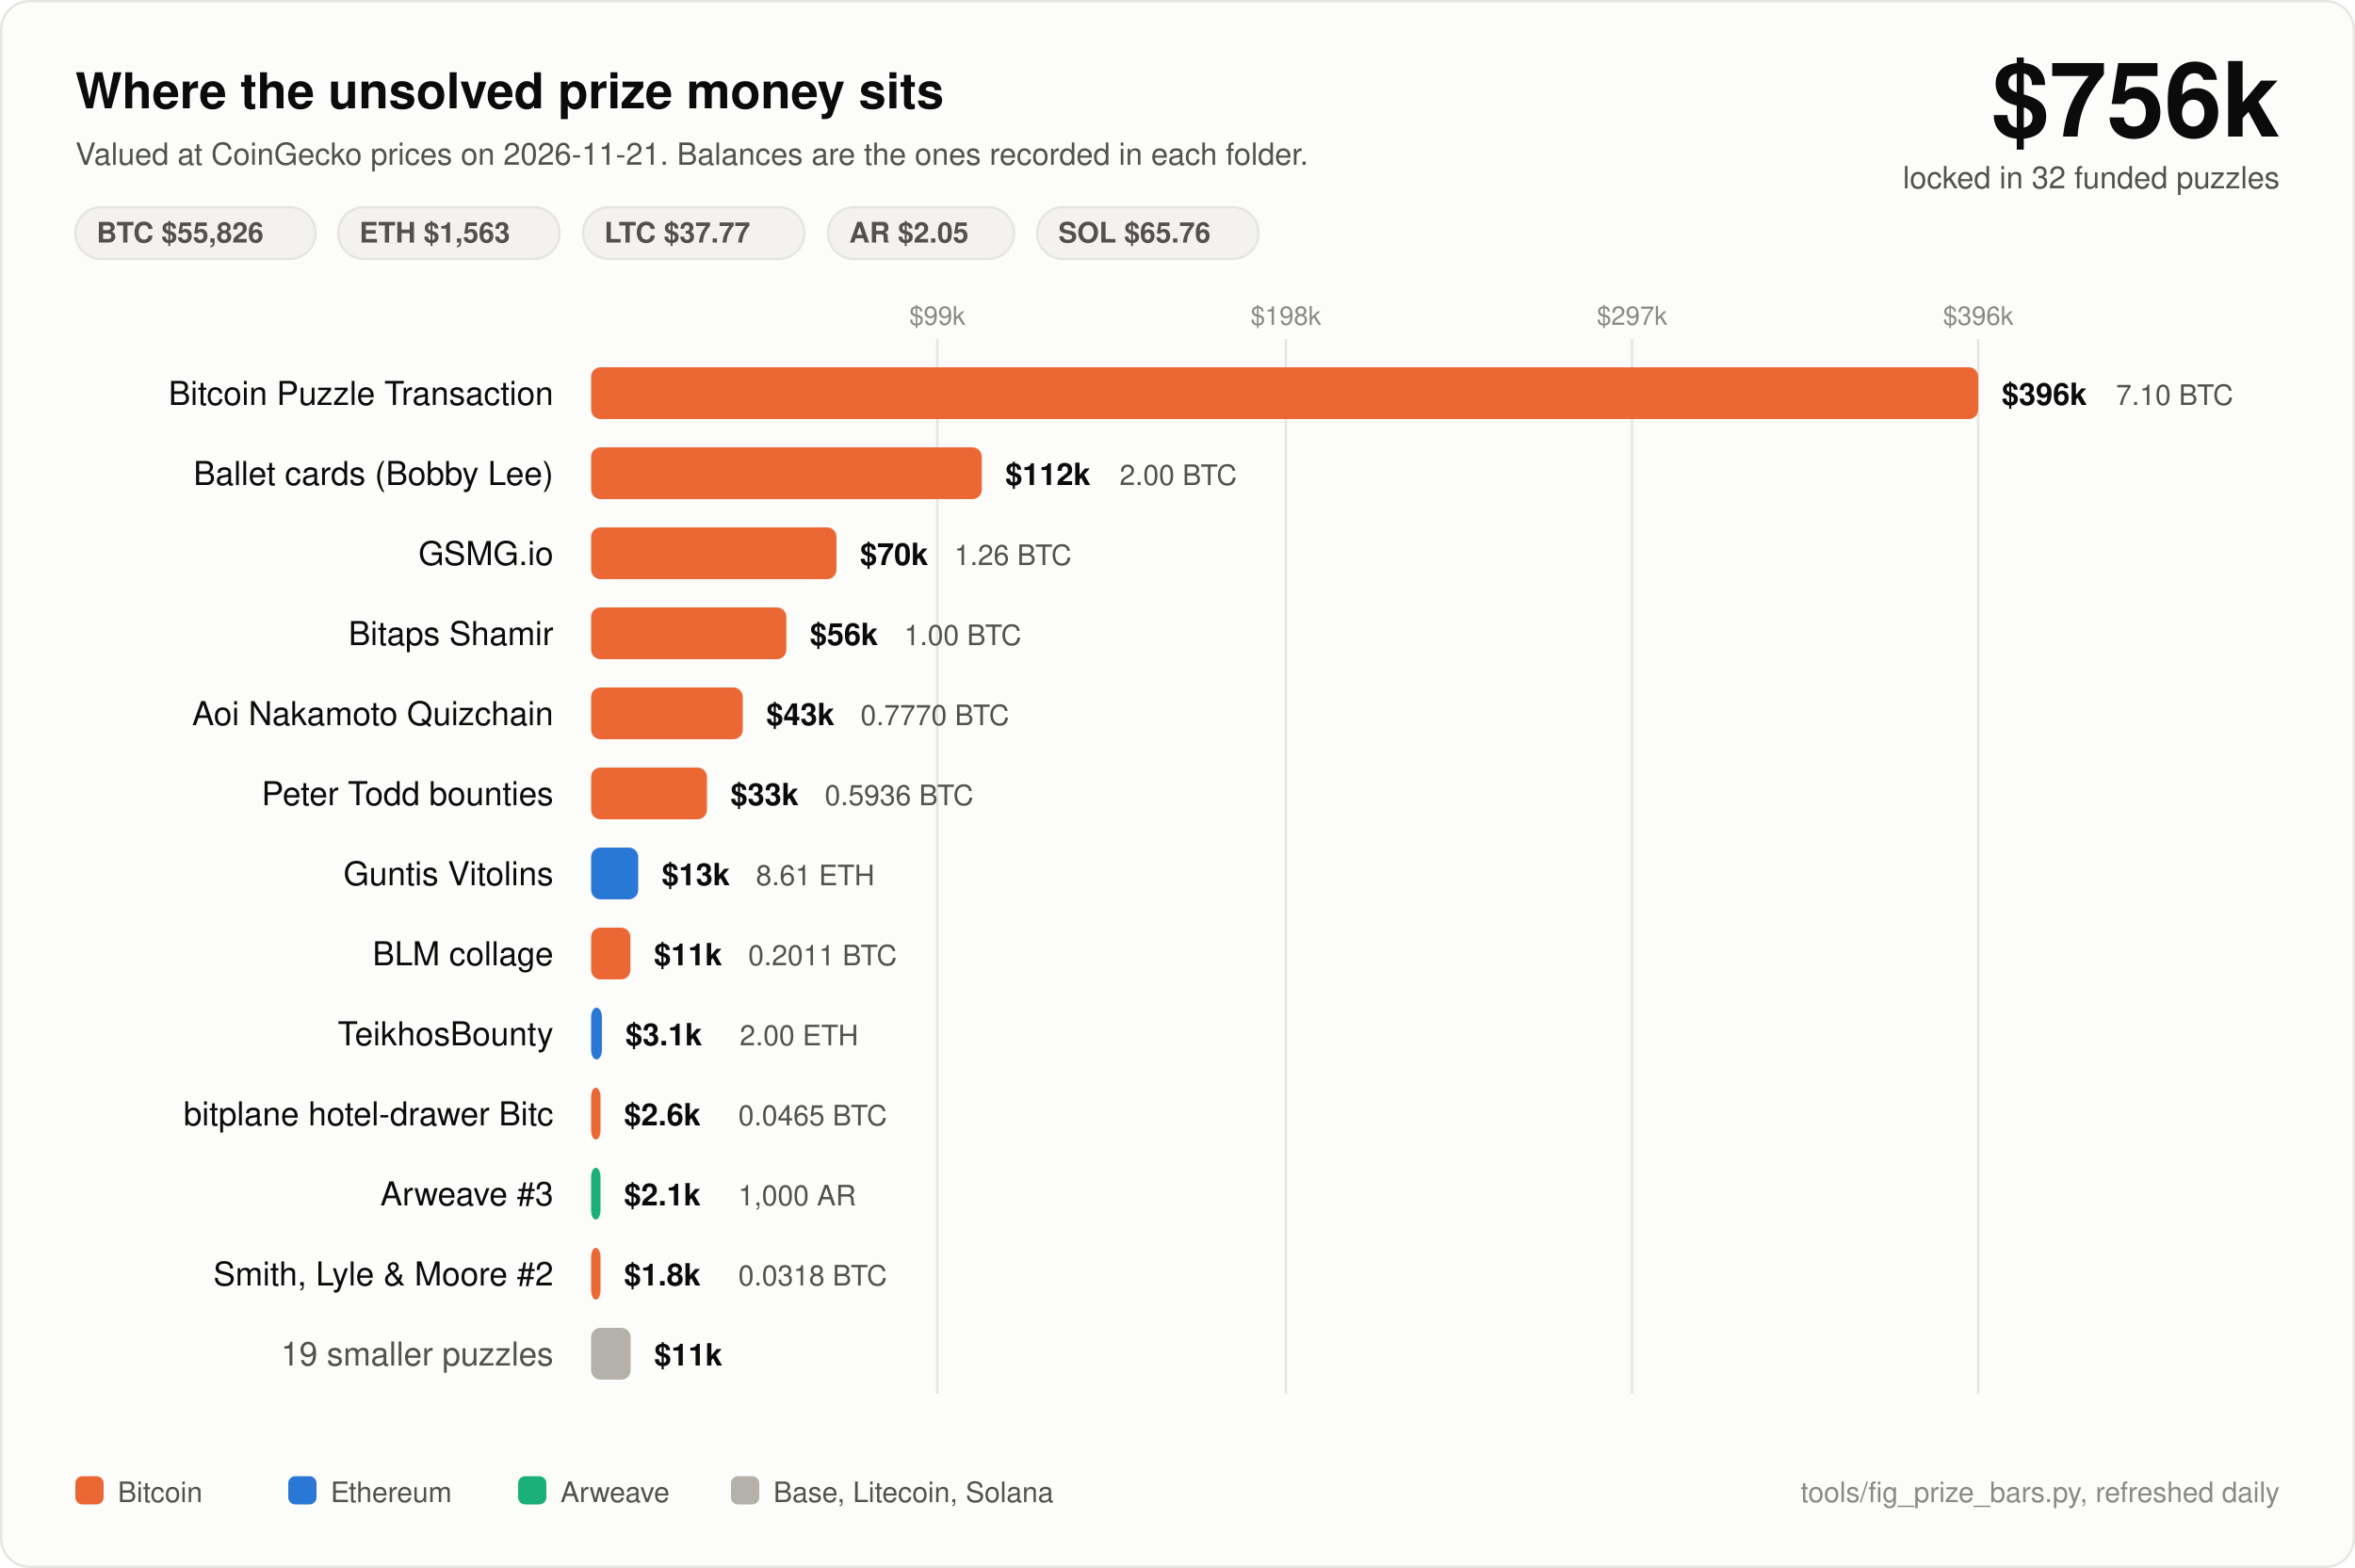
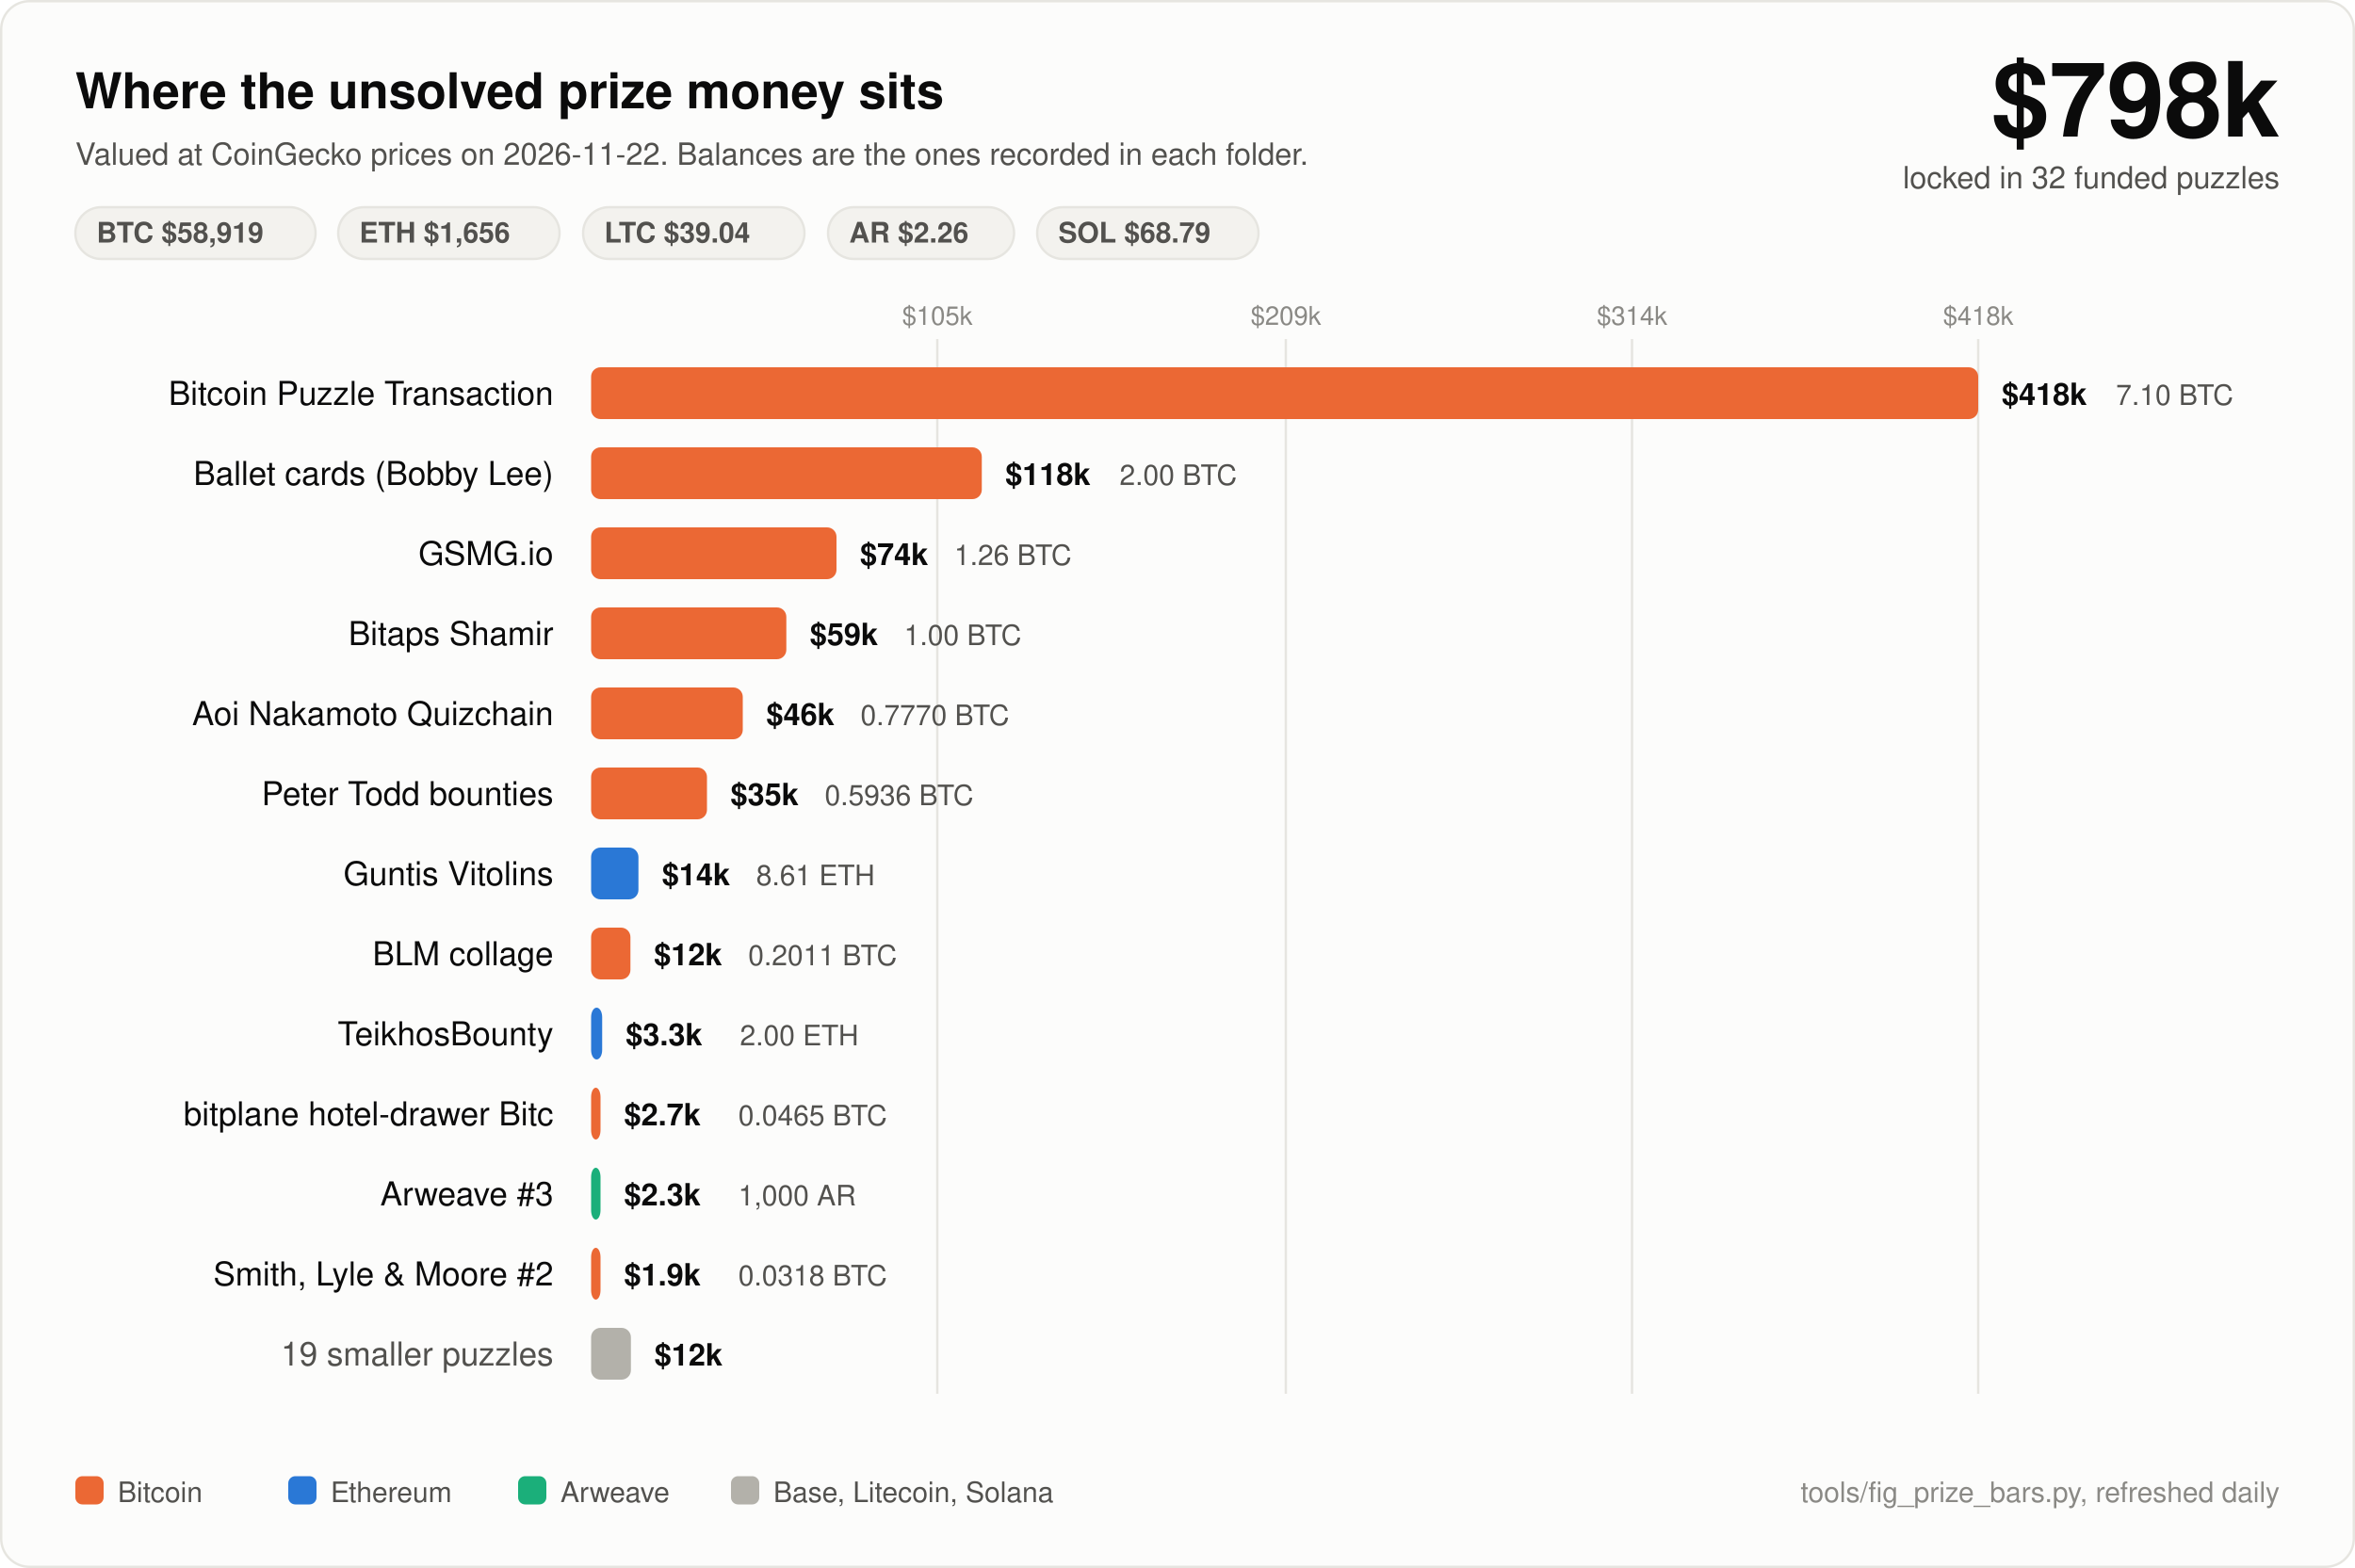
<svg xmlns="http://www.w3.org/2000/svg" width="1000" height="666" viewBox="0 0 1000 666" font-family="ui-sans-serif, -apple-system, Segoe UI, Helvetica, Arial, sans-serif">
  <rect x="0.5" y="0.5" width="999" height="665" rx="12" fill="#fcfcfb" stroke="#e6e5e0" />
  <text x="32" y="46" fill="#0b0b0b" font-size="21" font-weight="700">Where the unsolved prize money sits</text>
-   <text x="32" y="70" fill="#52514e" font-size="13">Valued at CoinGecko prices on 2026-11-21. Balances are the ones recorded in each folder.</text>
-   <text x="968" y="58" fill="#0b0b0b" font-size="44" font-weight="700" text-anchor="end">$756k</text>
+   <text x="32" y="70" fill="#52514e" font-size="13">Valued at CoinGecko prices on 2026-11-22. Balances are the ones recorded in each folder.</text>
+   <text x="968" y="58" fill="#0b0b0b" font-size="44" font-weight="700" text-anchor="end">$798k</text>
  <text x="968" y="80" fill="#52514e" font-size="13" text-anchor="end">locked in 32 funded puzzles</text>
  <rect x="32" y="88" width="102" height="22" rx="11" fill="#f3f2ee" stroke="#e6e5e0" />
-   <text x="41" y="103" fill="#52514e" font-size="12" font-weight="600">BTC $55,826</text>
+   <text x="41" y="103" fill="#52514e" font-size="12" font-weight="600">BTC $58,919</text>
  <rect x="143.6" y="88" width="94" height="22" rx="11" fill="#f3f2ee" stroke="#e6e5e0" />
-   <text x="152.6" y="103" fill="#52514e" font-size="12" font-weight="600">ETH $1,563</text>
+   <text x="152.6" y="103" fill="#52514e" font-size="12" font-weight="600">ETH $1,656</text>
  <rect x="247.6" y="88" width="94" height="22" rx="11" fill="#f3f2ee" stroke="#e6e5e0" />
-   <text x="256.6" y="103" fill="#52514e" font-size="12" font-weight="600">LTC $37.77</text>
+   <text x="256.6" y="103" fill="#52514e" font-size="12" font-weight="600">LTC $39.04</text>
  <rect x="351.6" y="88" width="79" height="22" rx="11" fill="#f3f2ee" stroke="#e6e5e0" />
-   <text x="360.6" y="103" fill="#52514e" font-size="12" font-weight="600">AR $2.05</text>
+   <text x="360.6" y="103" fill="#52514e" font-size="12" font-weight="600">AR $2.26</text>
  <rect x="440.4" y="88" width="94" height="22" rx="11" fill="#f3f2ee" stroke="#e6e5e0" />
-   <text x="449.4" y="103" fill="#52514e" font-size="12" font-weight="600">SOL $65.76</text>
+   <text x="449.4" y="103" fill="#52514e" font-size="12" font-weight="600">SOL $68.79</text>
  <line x1="398" y1="144" x2="398" y2="592" stroke="#e6e5e0" stroke-width="1" />
-   <text x="398" y="138" fill="#8a8985" font-size="11" text-anchor="middle">$99k</text>
+   <text x="398" y="138" fill="#8a8985" font-size="11" text-anchor="middle">$105k</text>
  <line x1="546" y1="144" x2="546" y2="592" stroke="#e6e5e0" stroke-width="1" />
-   <text x="546" y="138" fill="#8a8985" font-size="11" text-anchor="middle">$198k</text>
+   <text x="546" y="138" fill="#8a8985" font-size="11" text-anchor="middle">$209k</text>
  <line x1="693" y1="144" x2="693" y2="592" stroke="#e6e5e0" stroke-width="1" />
-   <text x="693" y="138" fill="#8a8985" font-size="11" text-anchor="middle">$297k</text>
+   <text x="693" y="138" fill="#8a8985" font-size="11" text-anchor="middle">$314k</text>
  <line x1="840" y1="144" x2="840" y2="592" stroke="#e6e5e0" stroke-width="1" />
-   <text x="840" y="138" fill="#8a8985" font-size="11" text-anchor="middle">$396k</text>
+   <text x="840" y="138" fill="#8a8985" font-size="11" text-anchor="middle">$418k</text>
  <text x="235" y="172" fill="#0b0b0b" font-size="14" text-anchor="end">Bitcoin Puzzle Transaction</text>
  <rect x="251" y="156" width="589.0" height="22" rx="4" fill="#eb6834" />
-   <text x="850.0" y="172" fill="#0b0b0b" font-size="13" font-weight="600">$396k</text>
+   <text x="850.0" y="172" fill="#0b0b0b" font-size="13" font-weight="600">$418k</text>
  <text x="898.5" y="172" fill="#52514e" font-size="12">7.10 BTC</text>
  <text x="235" y="206" fill="#0b0b0b" font-size="14" text-anchor="end">Ballet cards (Bobby Lee)</text>
  <rect x="251" y="190" width="165.9" height="22" rx="4" fill="#eb6834" />
-   <text x="426.9" y="206" fill="#0b0b0b" font-size="13" font-weight="600">$112k</text>
+   <text x="426.9" y="206" fill="#0b0b0b" font-size="13" font-weight="600">$118k</text>
  <text x="475.4" y="206" fill="#52514e" font-size="12">2.00 BTC</text>
  <text x="235" y="240" fill="#0b0b0b" font-size="14" text-anchor="end">GSMG.io</text>
  <rect x="251" y="224" width="104.2" height="22" rx="4" fill="#eb6834" />
-   <text x="365.2" y="240" fill="#0b0b0b" font-size="13" font-weight="600">$70k</text>
+   <text x="365.2" y="240" fill="#0b0b0b" font-size="13" font-weight="600">$74k</text>
  <text x="405.2" y="240" fill="#52514e" font-size="12">1.26 BTC</text>
  <text x="235" y="274" fill="#0b0b0b" font-size="14" text-anchor="end">Bitaps Shamir</text>
  <rect x="251" y="258" width="82.9" height="22" rx="4" fill="#eb6834" />
-   <text x="343.9" y="274" fill="#0b0b0b" font-size="13" font-weight="600">$56k</text>
+   <text x="343.9" y="274" fill="#0b0b0b" font-size="13" font-weight="600">$59k</text>
  <text x="383.9" y="274" fill="#52514e" font-size="12">1.00 BTC</text>
  <text x="235" y="308" fill="#0b0b0b" font-size="14" text-anchor="end">Aoi Nakamoto Quizchain</text>
  <rect x="251" y="292" width="64.4" height="22" rx="4" fill="#eb6834" />
-   <text x="325.4" y="308" fill="#0b0b0b" font-size="13" font-weight="600">$43k</text>
+   <text x="325.4" y="308" fill="#0b0b0b" font-size="13" font-weight="600">$46k</text>
  <text x="365.4" y="308" fill="#52514e" font-size="12">0.7770 BTC</text>
  <text x="235" y="342" fill="#0b0b0b" font-size="14" text-anchor="end">Peter Todd bounties</text>
  <rect x="251" y="326" width="49.2" height="22" rx="4" fill="#eb6834" />
-   <text x="310.2" y="342" fill="#0b0b0b" font-size="13" font-weight="600">$33k</text>
+   <text x="310.2" y="342" fill="#0b0b0b" font-size="13" font-weight="600">$35k</text>
  <text x="350.2" y="342" fill="#52514e" font-size="12">0.5936 BTC</text>
  <text x="235" y="376" fill="#0b0b0b" font-size="14" text-anchor="end">Guntis Vitolins</text>
-   <rect x="251" y="360" width="20.0" height="22" rx="4" fill="#2a78d6" />
-   <text x="281.0" y="376" fill="#0b0b0b" font-size="13" font-weight="600">$13k</text>
-   <text x="321.0" y="376" fill="#52514e" font-size="12">8.61 ETH</text>
+   <rect x="251" y="360" width="20.1" height="22" rx="4" fill="#2a78d6" />
+   <text x="281.1" y="376" fill="#0b0b0b" font-size="13" font-weight="600">$14k</text>
+   <text x="321.1" y="376" fill="#52514e" font-size="12">8.61 ETH</text>
  <text x="235" y="410" fill="#0b0b0b" font-size="14" text-anchor="end">BLM collage</text>
  <rect x="251" y="394" width="16.7" height="22" rx="4" fill="#eb6834" />
-   <text x="277.7" y="410" fill="#0b0b0b" font-size="13" font-weight="600">$11k</text>
+   <text x="277.7" y="410" fill="#0b0b0b" font-size="13" font-weight="600">$12k</text>
  <text x="317.7" y="410" fill="#52514e" font-size="12">0.2011 BTC</text>
  <text x="235" y="444" fill="#0b0b0b" font-size="14" text-anchor="end">TeikhosBounty</text>
-   <rect x="251" y="428" width="4.6" height="22" rx="4" fill="#2a78d6" />
-   <text x="265.6" y="444" fill="#0b0b0b" font-size="13" font-weight="600">$3.1k</text>
-   <text x="314.1" y="444" fill="#52514e" font-size="12">2.00 ETH</text>
+   <rect x="251" y="428" width="4.7" height="22" rx="4" fill="#2a78d6" />
+   <text x="265.7" y="444" fill="#0b0b0b" font-size="13" font-weight="600">$3.3k</text>
+   <text x="314.2" y="444" fill="#52514e" font-size="12">2.00 ETH</text>
  <text x="235" y="478" fill="#0b0b0b" font-size="14" text-anchor="end">bitplane hotel-drawer Bitc</text>
  <rect x="251" y="462" width="4.0" height="22" rx="4" fill="#eb6834" />
-   <text x="265.0" y="478" fill="#0b0b0b" font-size="13" font-weight="600">$2.6k</text>
+   <text x="265.0" y="478" fill="#0b0b0b" font-size="13" font-weight="600">$2.7k</text>
  <text x="313.5" y="478" fill="#52514e" font-size="12">0.0465 BTC</text>
  <text x="235" y="512" fill="#0b0b0b" font-size="14" text-anchor="end">Arweave #3</text>
  <rect x="251" y="496" width="4.0" height="22" rx="4" fill="#1baf7a" />
-   <text x="265.0" y="512" fill="#0b0b0b" font-size="13" font-weight="600">$2.1k</text>
+   <text x="265.0" y="512" fill="#0b0b0b" font-size="13" font-weight="600">$2.3k</text>
  <text x="313.5" y="512" fill="#52514e" font-size="12">1,000 AR</text>
  <text x="235" y="546" fill="#0b0b0b" font-size="14" text-anchor="end">Smith, Lyle &amp; Moore #2</text>
  <rect x="251" y="530" width="4.0" height="22" rx="4" fill="#eb6834" />
-   <text x="265.0" y="546" fill="#0b0b0b" font-size="13" font-weight="600">$1.8k</text>
+   <text x="265.0" y="546" fill="#0b0b0b" font-size="13" font-weight="600">$1.9k</text>
  <text x="313.5" y="546" fill="#52514e" font-size="12">0.0318 BTC</text>
  <text x="235" y="580" fill="#52514e" font-size="14" text-anchor="end">19 smaller puzzles</text>
-   <rect x="251" y="564" width="16.8" height="22" rx="4" fill="#b3b1aa" />
-   <text x="277.8" y="580" fill="#0b0b0b" font-size="13" font-weight="600">$11k</text>
+   <rect x="251" y="564" width="16.9" height="22" rx="4" fill="#b3b1aa" />
+   <text x="277.9" y="580" fill="#0b0b0b" font-size="13" font-weight="600">$12k</text>
  <rect x="32" y="627" width="12" height="12" rx="3" fill="#eb6834" />
  <text x="50" y="638" fill="#52514e" font-size="12">Bitcoin</text>
  <rect x="122.4" y="627" width="12" height="12" rx="3" fill="#2a78d6" />
  <text x="140.4" y="638" fill="#52514e" font-size="12">Ethereum</text>
  <rect x="220.0" y="627" width="12" height="12" rx="3" fill="#1baf7a" />
  <text x="238.0" y="638" fill="#52514e" font-size="12">Arweave</text>
  <rect x="310.4" y="627" width="12" height="12" rx="3" fill="#b3b1aa" />
  <text x="328.4" y="638" fill="#52514e" font-size="12">Base, Litecoin, Solana</text>
  <text x="968" y="638" fill="#8a8985" font-size="12" text-anchor="end">tools/fig_prize_bars.py, refreshed daily</text>
</svg>
